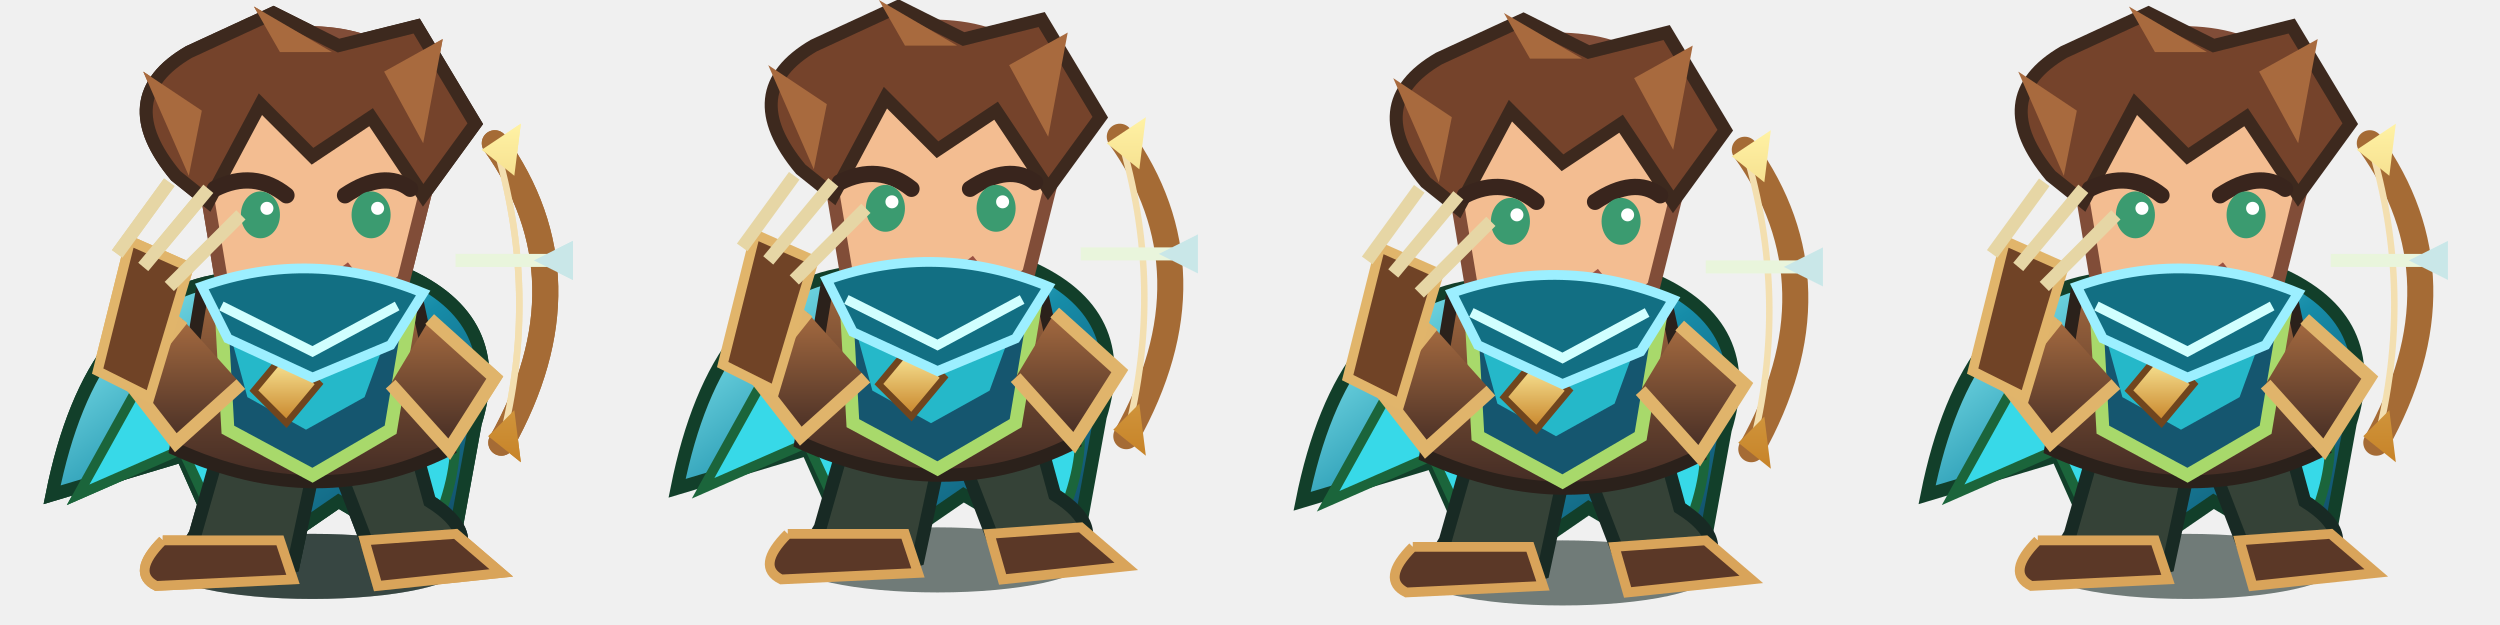
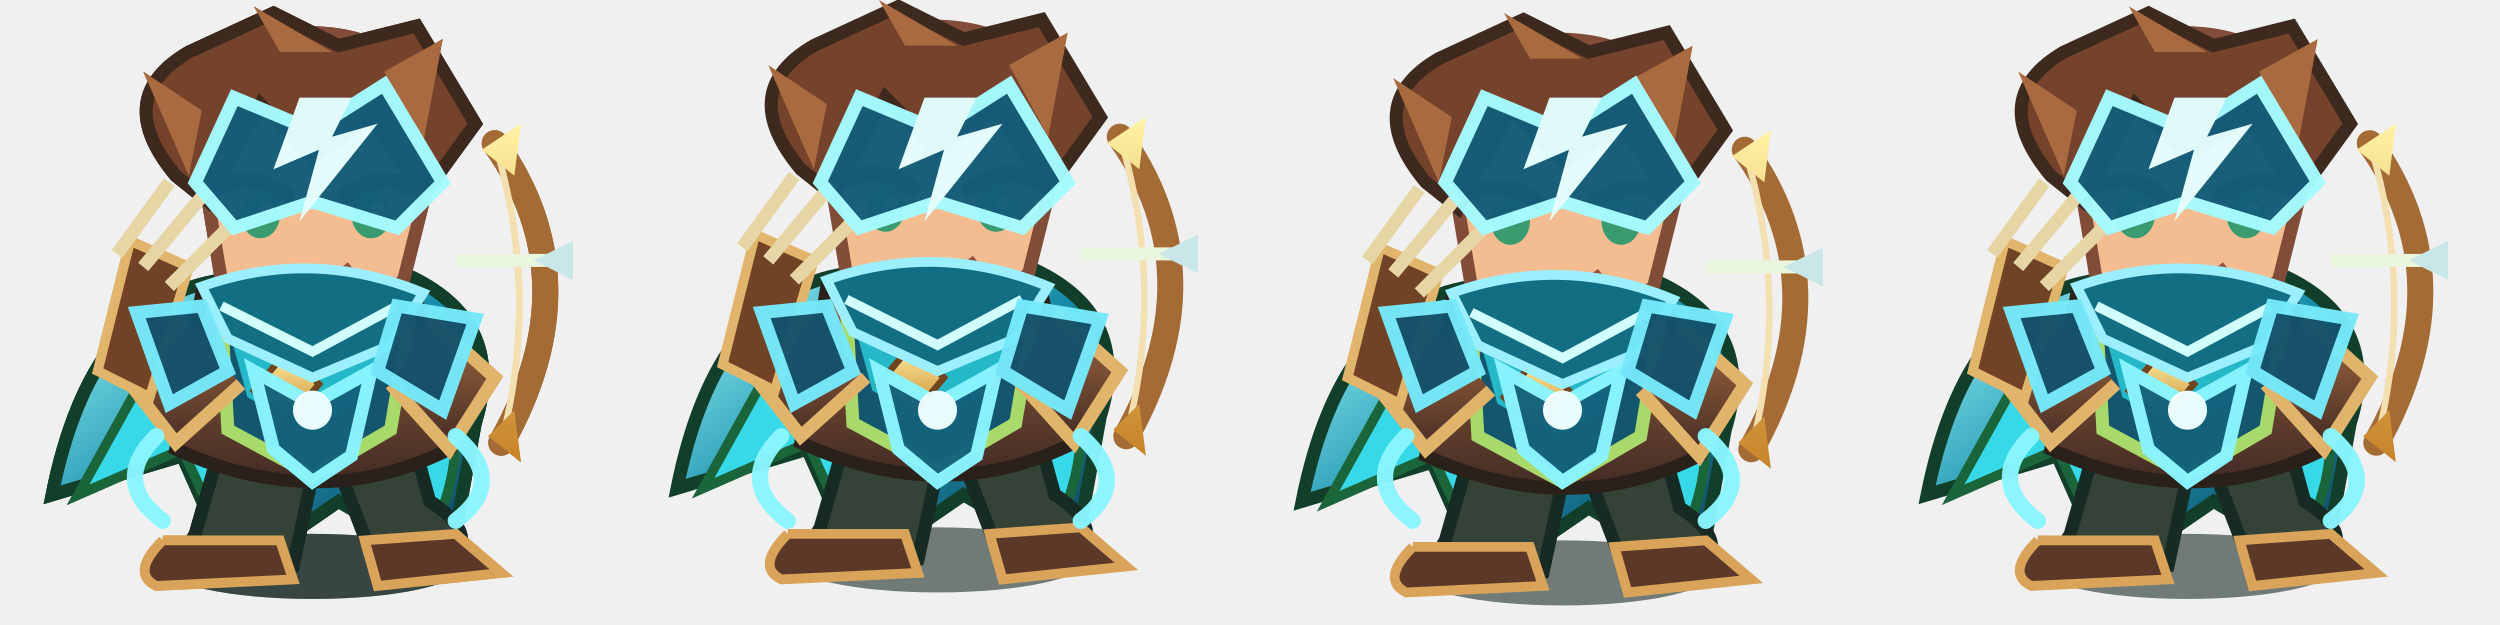
<svg xmlns="http://www.w3.org/2000/svg" viewBox="0 0 384 96">
  <defs>
    <linearGradient id="cape" x2="1" y2="1">
      <stop stop-color="#9ffbff" />
      <stop offset=".5" stop-color="#168ca8" />
      <stop offset="1" stop-color="#123e59" />
    </linearGradient>
    <linearGradient id="leather" x2="0" y2="1">
      <stop stop-color="#a66b40" />
      <stop offset="1" stop-color="#422b24" />
    </linearGradient>
    <linearGradient id="gold" x2="0" y2="1">
      <stop stop-color="#fff2a4" />
      <stop offset="1" stop-color="#c78328" />
    </linearGradient>
  </defs>
  <g id="ranger">
    <ellipse cx="48" cy="87" rx="23" ry="5" fill="#071b16" opacity=".55" />
    <path d="M34 43Q14 46 8 76L28 70 36 88 52 77 69 87 73 65Q78 49 62 42Z" fill="url(#cape)" stroke="#123f2a" stroke-width="2" />
    <path d="M22 58 12 76 28 69 34 82 40 58M61 53Q74 61 68 78L56 70Z" fill="#37d9e8" stroke="#1b653b" stroke-width="1.5" />
    <path d="M34 68 30 82 27 87Q34 91 45 87L48 73M52 72 57 85 69 87Q74 82 66 77L63 66Z" fill="#354237" stroke="#182a24" stroke-width="2" />
    <path d="M25 83 43 83 45 89 24 90Q20 88 25 83M56 83 70 82 77 88 58 90Z" fill="#5b3827" stroke="#d9a45a" stroke-width="1.5" />
    <path d="M31 45Q47 39 64 46L69 69Q49 79 27 69Z" fill="url(#leather)" stroke="#2b211b" stroke-width="2" />
    <path d="M34 48 48 54 63 48 60 66 48 73 35 66Z" fill="#15566f" stroke="#a8d96b" stroke-width="2" />
    <path d="M35 50 47 56 60 50 56 61 47 66 38 61Z" fill="#25b8c9" />
    <path d="M44 54 49 59 44 65 39 60Z" fill="url(#gold)" stroke="#70451e" />
    <path d="M28 49 20 59 27 68 37 59M66 49 76 58 69 69 60 59" fill="url(#leather)" stroke="#e0b46b" stroke-width="2" />
    <path d="M30 19Q30 5 47 5Q66 5 67 23L62 43Q49 54 34 43Z" fill="#f3bd91" stroke="#814d38" stroke-width="2" />
    <path d="M27 27Q17 15 29 8L42 2 52 7 64 4 73 19 65 30 57 18 48 24 40 16 32 31Z" fill="#75432b" stroke="#3d291e" stroke-width="2" />
    <path d="M31 17 22 11 29 27M43 8 39 1 51 8M59 11 68 6 65 22" fill="#a86a3e" />
    <path d="M33 29Q39 26 44 30M53 30Q59 26 63 29" fill="none" stroke="#39251d" stroke-width="2.5" stroke-linecap="round" />
    <ellipse cx="40" cy="33" rx="3" ry="3.6" fill="#3b9b70" />
    <ellipse cx="57" cy="33" rx="3" ry="3.6" fill="#3b9b70" />
    <circle cx="41" cy="32" r="1" fill="#fff" />
    <circle cx="58" cy="32" r="1" fill="#fff" />
    <path d="M45 42Q49 45 54 41" fill="none" stroke="#9a5142" stroke-width="1.8" />
    <path d="M31 44Q48 38 65 45L60 53 48 58 35 52Z" fill="#126f83" stroke="#9cefff" stroke-width="1.5" />
    <path d="M34 47 48 54 61 47" fill="none" stroke="#d1ffff" stroke-width="1.5" />
    <path d="M76 22Q91 43 77 68" fill="none" stroke="#a56b35" stroke-width="4" stroke-linecap="round" />
    <path d="M76 22Q83 45 77 68" fill="none" stroke="#f3dfb0" />
    <path d="M74 23 80 19 79 27M75 67 80 71 79 63" fill="url(#gold)" />
    <path d="M70 40 84 40" stroke="#e9f5dc" stroke-width="2" />
    <path d="M82 40 88 37 88 43Z" fill="#c9e7e8" />
    <path d="M20 37 15 57 23 61 29 41Z" fill="#704326" stroke="#e1b56b" stroke-width="1.5" />
    <path d="m18 39 8-11m-4 13 10-12m-6 15 11-11" stroke="#e6d6a5" stroke-width="2" />
  </g>
  <use href="#ranger" />
  <use href="#ranger" x="96" y="-1" />
  <use href="#ranger" x="192" y="1" />
  <use href="#ranger" x="288" />
+   <g data-hero-finish="storm">
+     <g transform="translate(0,0)">
+       <g opacity=".97">
+         <path d="M30 28 36 15 48 20 59 13 68 28 61 35 48 31 36 35Z" fill="#145d79" stroke="#a5fbff" stroke-width="2" />
+         <path d="M46 15 42 26 49 23 46 34 58 19 51 21 54 15Z" fill="#e3ffff" />
+         <path d="M39 57 48 62 57 57 54 70 48 74 42 69Z" fill="#12627b" stroke="#8af5ff" stroke-width="2" />
+         <path d="M21 48 31 47 35 57 26 62Z M61 47 73 49 68 63 58 57Z" fill="#15516b" stroke="#75e8fa" stroke-width="2" />
+         <path d="M24 67Q17 74 25 80M70 67Q78 74 70 80" fill="none" stroke="#8af5ff" stroke-width="2.5" stroke-linecap="round" />
+         <circle cx="48" cy="63" r="3" fill="#efffff" />
+       </g>
+     </g>
+     <g transform="translate(96,0)">
+       <g opacity=".97">
+         <path d="M30 28 36 15 48 20 59 13 68 28 61 35 48 31 36 35Z" fill="#145d79" stroke="#a5fbff" stroke-width="2" />
+         <path d="M46 15 42 26 49 23 46 34 58 19 51 21 54 15Z" fill="#e3ffff" />
+         <path d="M39 57 48 62 57 57 54 70 48 74 42 69Z" fill="#12627b" stroke="#8af5ff" stroke-width="2" />
+         <path d="M21 48 31 47 35 57 26 62Z M61 47 73 49 68 63 58 57Z" fill="#15516b" stroke="#75e8fa" stroke-width="2" />
+         <path d="M24 67Q17 74 25 80M70 67Q78 74 70 80" fill="none" stroke="#8af5ff" stroke-width="2.5" stroke-linecap="round" />
+         <circle cx="48" cy="63" r="3" fill="#efffff" />
+       </g>
+     </g>
+     <g transform="translate(192,0)">
+       <g opacity=".97">
+         <path d="M30 28 36 15 48 20 59 13 68 28 61 35 48 31 36 35Z" fill="#145d79" stroke="#a5fbff" stroke-width="2" />
+         <path d="M46 15 42 26 49 23 46 34 58 19 51 21 54 15Z" fill="#e3ffff" />
+         <path d="M39 57 48 62 57 57 54 70 48 74 42 69Z" fill="#12627b" stroke="#8af5ff" stroke-width="2" />
+         <path d="M21 48 31 47 35 57 26 62Z M61 47 73 49 68 63 58 57Z" fill="#15516b" stroke="#75e8fa" stroke-width="2" />
+         <path d="M24 67Q17 74 25 80M70 67Q78 74 70 80" fill="none" stroke="#8af5ff" stroke-width="2.5" stroke-linecap="round" />
+         <circle cx="48" cy="63" r="3" fill="#efffff" />
+       </g>
+     </g>
+     <g transform="translate(288,0)">
+       <g opacity=".97">
+         <path d="M30 28 36 15 48 20 59 13 68 28 61 35 48 31 36 35Z" fill="#145d79" stroke="#a5fbff" stroke-width="2" />
+         <path d="M46 15 42 26 49 23 46 34 58 19 51 21 54 15Z" fill="#e3ffff" />
+         <path d="M39 57 48 62 57 57 54 70 48 74 42 69Z" fill="#12627b" stroke="#8af5ff" stroke-width="2" />
+         <path d="M21 48 31 47 35 57 26 62Z M61 47 73 49 68 63 58 57Z" fill="#15516b" stroke="#75e8fa" stroke-width="2" />
+         <path d="M24 67Q17 74 25 80M70 67Q78 74 70 80" fill="none" stroke="#8af5ff" stroke-width="2.5" stroke-linecap="round" />
+         <circle cx="48" cy="63" r="3" fill="#efffff" />
+       </g>
+     </g>
+   </g>
</svg>
